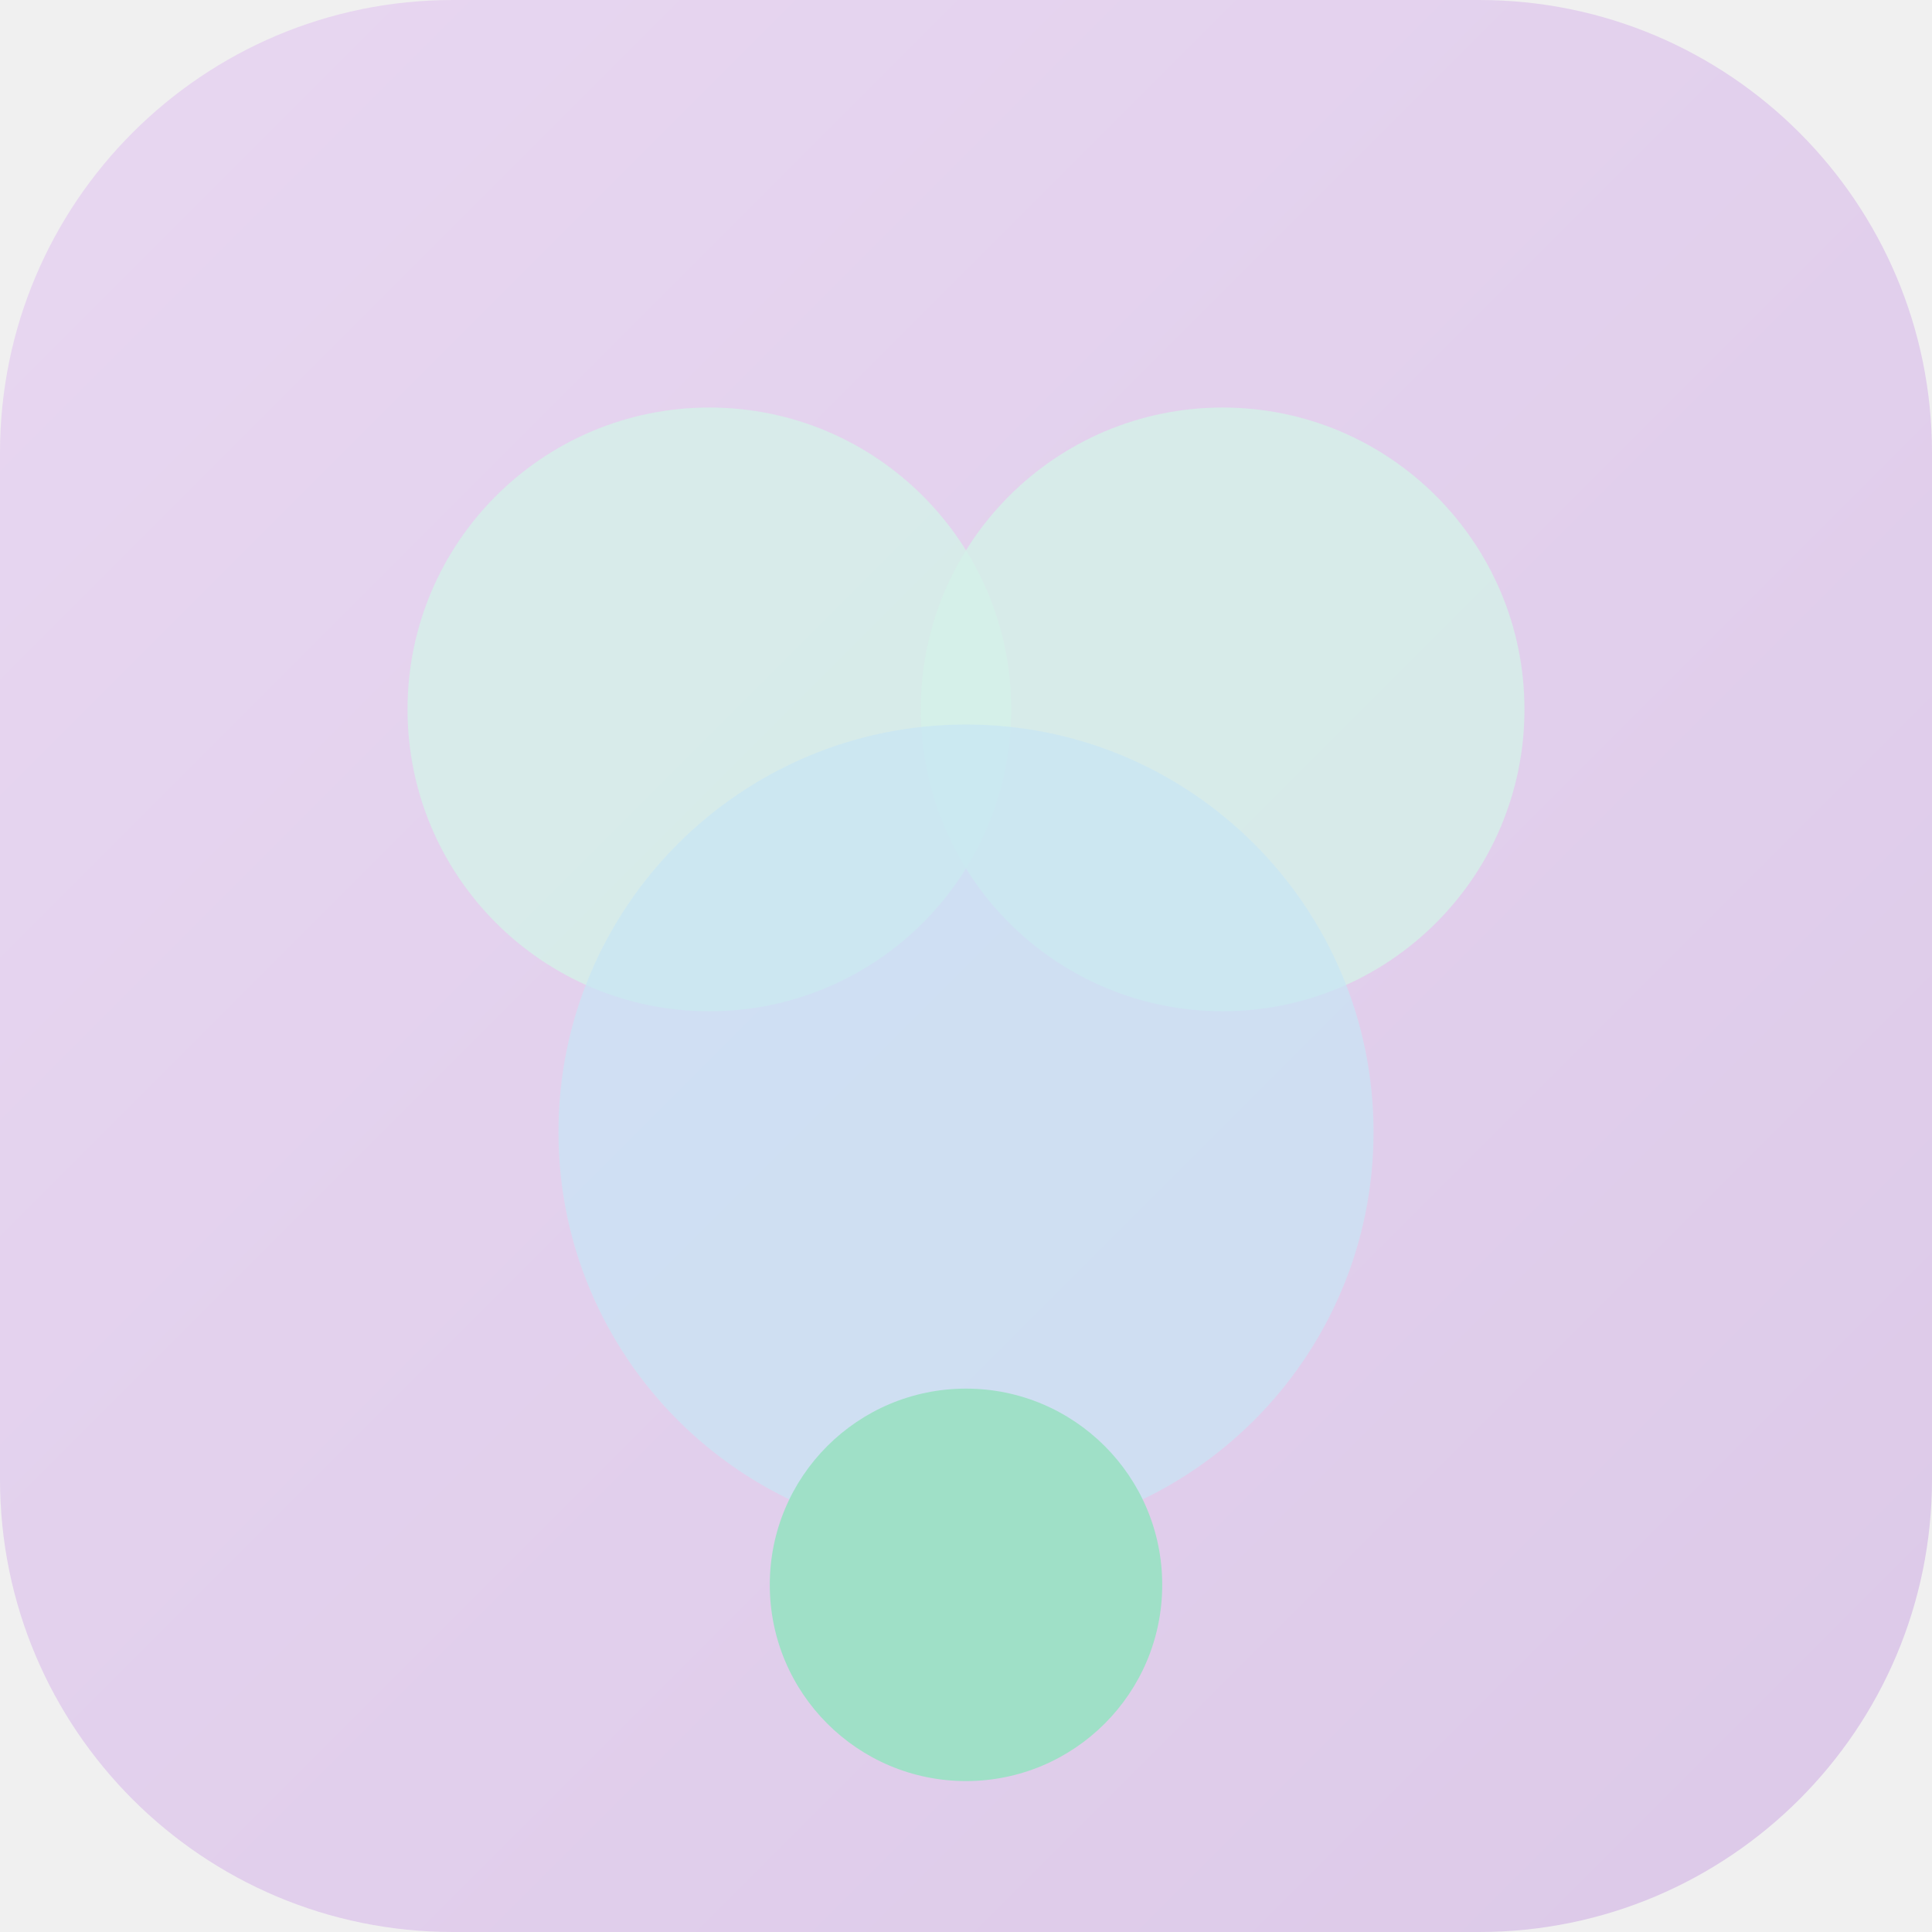
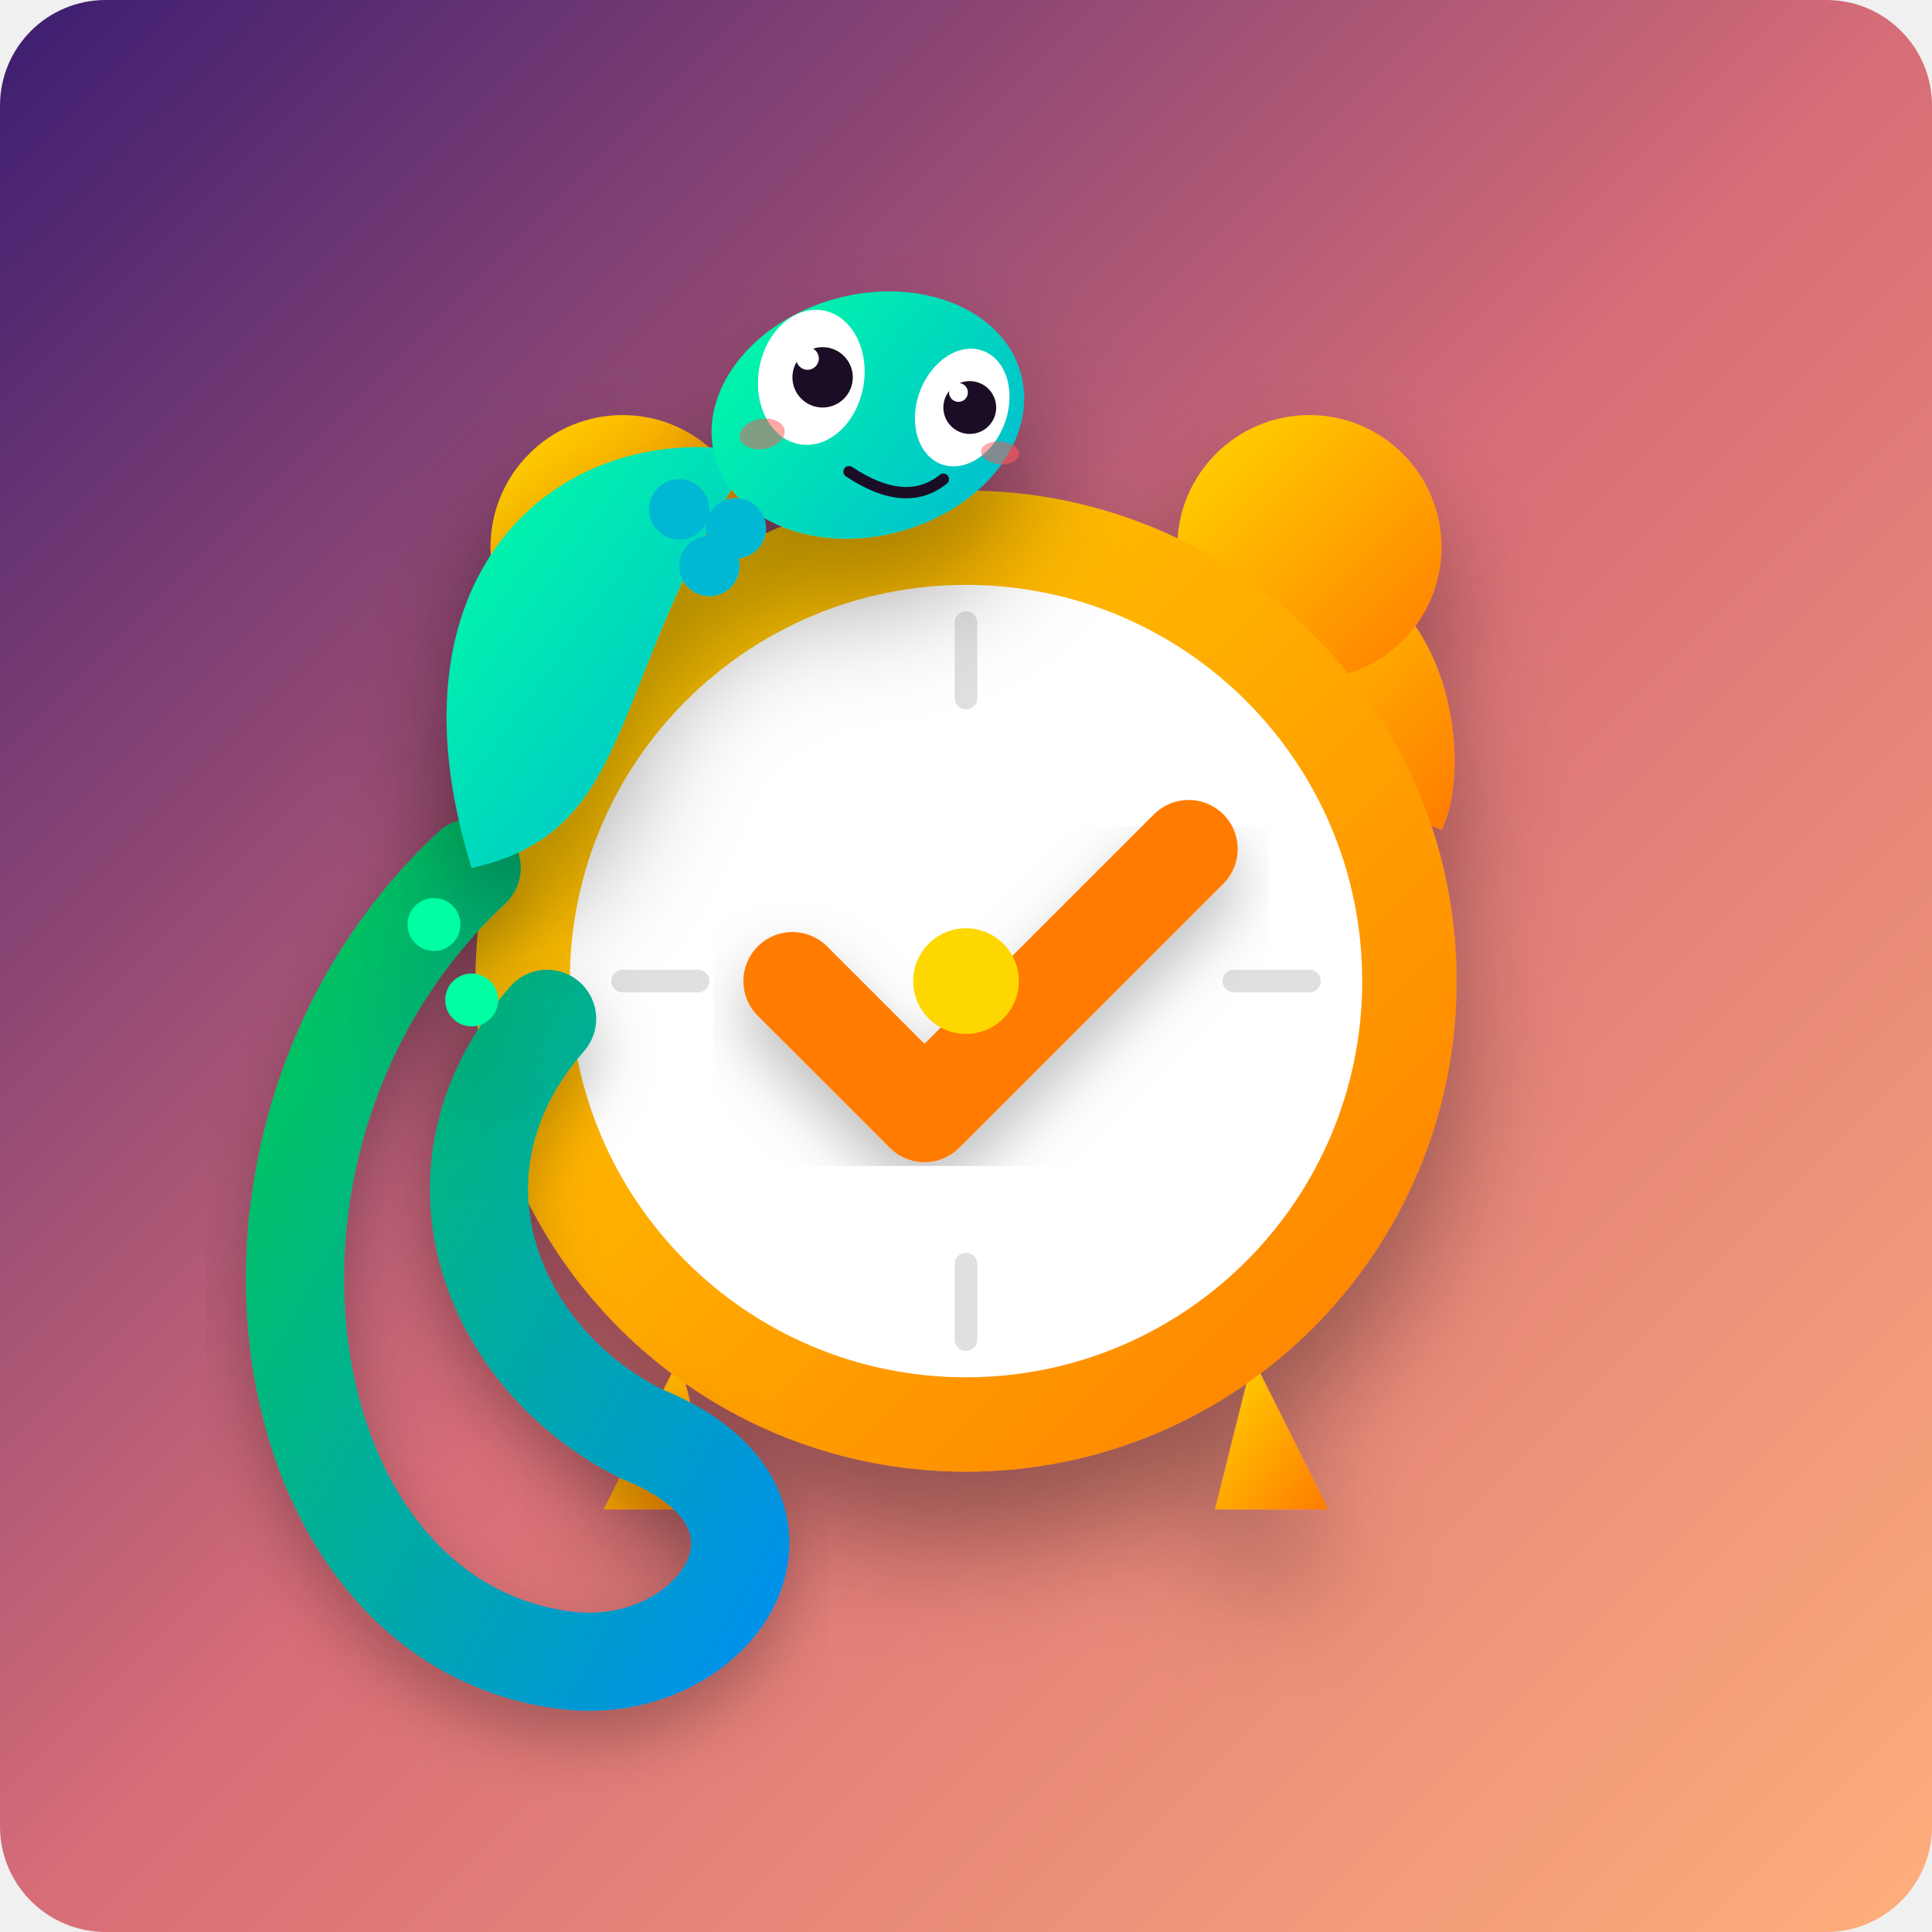
- <svg xmlns="http://www.w3.org/2000/svg" viewBox="0 0 128 128">
+ <svg xmlns="http://www.w3.org/2000/svg" viewBox="0 0 512 512" width="128" height="128">
  <defs>
-     <linearGradient id="grad" x1="0%" y1="0%" x2="100%" y2="100%">
-       <stop offset="0%" style="stop-color:#E8D7F1;stop-opacity:1" />
-       <stop offset="100%" style="stop-color:#DCC9E8;stop-opacity:1" />
+     <linearGradient id="bgGrad" x1="0%" y1="0%" x2="100%" y2="100%">
+       <stop offset="0%" stop-color="#3A1C71" />
+       <stop offset="50%" stop-color="#D76D77" />
+       <stop offset="100%" stop-color="#FFAF7B" />
    </linearGradient>
+     <linearGradient id="clockGrad" x1="0%" y1="0%" x2="100%" y2="100%">
+       <stop offset="0%" stop-color="#FFD700" />
+       <stop offset="100%" stop-color="#FF7B00" />
+     </linearGradient>
+     <linearGradient id="lizGrad" x1="0%" y1="0%" x2="100%" y2="100%">
+       <stop offset="0%" stop-color="#00FFA3" />
+       <stop offset="100%" stop-color="#00B8D4" />
+     </linearGradient>
+     <linearGradient id="lizDark" x1="0%" y1="0%" x2="100%" y2="100%">
+       <stop offset="0%" stop-color="#00C853" />
+       <stop offset="100%" stop-color="#0091EA" />
+     </linearGradient>
+     <filter id="shadow" x="-30%" y="-30%" width="160%" height="160%">
+       <feDropShadow dx="0" dy="18" stdDeviation="15" flood-color="#000000" flood-opacity="0.35" />
+     </filter>
+     <filter id="softShadow" x="-20%" y="-20%" width="140%" height="140%">
+       <feDropShadow dx="0" dy="8" stdDeviation="8" flood-color="#000000" flood-opacity="0.25" />
+     </filter>
  </defs>
-   <rect width="128" height="128" rx="30" fill="url(#grad)" />
-   <circle cx="47" cy="47" r="20" fill="#D4F1E8" opacity="0.8" />
-   <circle cx="81" cy="47" r="20" fill="#D4F1E8" opacity="0.8" />
-   <circle cx="64" cy="75" r="27" fill="#C8E6F5" opacity="0.7" />
-   <circle cx="64" cy="105" r="13" fill="#9FE0C7" />
+   <style>
+       @keyframes floatGroup {
+         0%, 100% { transform: translateY(0px); }
+         50% { transform: translateY(-15px); }
+       }
+       @keyframes ringBell {
+         0%, 100% { transform: rotate(0deg); }
+         5%, 15%, 25%, 35%, 45% { transform: rotate(-6deg); }
+         10%, 20%, 30%, 40% { transform: rotate(6deg); }
+         50%, 100% { transform: rotate(0deg); }
+       }
+       @keyframes glowPulse {
+         0%, 100% { filter: drop-shadow(0 0 10px rgba(255,152,0,0.4)); }
+         50% { filter: drop-shadow(0 0 30px rgba(255,152,0,0.9)); }
+       }
+       @keyframes tailWag {
+         0%, 100% { transform: rotate(0deg); }
+         50% { transform: rotate(8deg); }
+       }
+       @keyframes starTwinkle {
+         0%, 100% { opacity: 0.2; transform: scale(1) translateY(0px); }
+         50% { opacity: 0.9; transform: scale(1.3) translateY(-10px); }
+       }
+       .anim-float { animation: floatGroup 6s ease-in-out infinite; transform-origin: center; }
+       .anim-shake { animation: ringBell 5s ease-in-out infinite; transform-origin: 256px 270px; }
+       .anim-glow { animation: glowPulse 3s infinite; }
+       .anim-tail { animation: tailWag 4s ease-in-out infinite; transform-origin: 150px 300px; }
+       .anim-star { animation: starTwinkle 4s ease-in-out infinite; }
+       .star-delay-1 { animation-delay: 1.5s; }
+       .star-delay-2 { animation-delay: 2.5s; }
+     </style>
+   <rect width="512" height="512" rx="28" fill="url(#bgGrad)" />
+   <g transform="translate(0, 0)">
+     <g class="anim-float">
+       <g class="" filter="url(#shadow)">
+         <path d="M 180,150 C 130,140 120,200 130,220 L 195,190 Z" fill="url(#clockGrad)" />
+         <circle cx="165" cy="145" r="35" fill="url(#clockGrad)" />
+         <path d="M 332,150 C 382,140 392,200 382,220 L 317,190 Z" fill="url(#clockGrad)" />
+         <circle cx="347" cy="145" r="35" fill="url(#clockGrad)" />
+         <path d="M 180,360 L 160,400 L 190,400 Z" fill="url(#clockGrad)" />
+         <path d="M 332,360 L 322,400 L 352,400 Z" fill="url(#clockGrad)" />
+         <circle cx="256" cy="260" r="130" fill="url(#clockGrad)" class="anim-glow" />
+         <circle cx="256" cy="260" r="105" fill="#FFFFFF" />
+         <line x1="256" y1="165" x2="256" y2="185" stroke="#E0E0E0" stroke-width="6" stroke-linecap="round" />
+         <line x1="256" y1="355" x2="256" y2="335" stroke="#E0E0E0" stroke-width="6" stroke-linecap="round" />
+         <line x1="165" y1="260" x2="185" y2="260" stroke="#E0E0E0" stroke-width="6" stroke-linecap="round" />
+         <line x1="347" y1="260" x2="327" y2="260" stroke="#E0E0E0" stroke-width="6" stroke-linecap="round" />
+         <path d="M 210,260 L 245,295 L 315,225" stroke="#FF7B00" stroke-width="26" stroke-linecap="round" stroke-linejoin="round" fill="none" filter="url(#softShadow)" />
+         <circle cx="256" cy="260" r="14" fill="#FFD700" />
+       </g>
+       <g class="anim-tail" filter="url(#softShadow)">
+         <path d="M 125,230 C 50,300 70,430 150,440 C 190,445 220,400 170,380 C 130,360 110,310 145,270" stroke="url(#lizDark)" stroke-width="26" stroke-linecap="round" fill="none" />
+       </g>
+       <g filter="url(#shadow)" class="">
+         <path d="M 125,230 C 100,150 150,110 200,120 C 160,180 170,220 125,230 Z" fill="url(#lizGrad)" />
+         <ellipse cx="230" cy="110" rx="42" ry="32" transform="rotate(-15 230 110)" fill="url(#lizGrad)" />
+         <ellipse cx="215" cy="100" rx="14" ry="18" fill="#FFFFFF" transform="rotate(10 215 100)" />
+         <ellipse cx="255" cy="108" rx="12" ry="16" fill="#FFFFFF" transform="rotate(20 255 108)" />
+         <circle cx="218" cy="100" r="8" fill="#1A1025" />
+         <circle cx="257" cy="108" r="7" fill="#1A1025" />
+         <circle cx="214" cy="95" r="3" fill="#FFFFFF" />
+         <circle cx="254" cy="104" r="2.5" fill="#FFFFFF" />
+         <path d="M 225,125 Q 240,135 250,127" stroke="#1A1025" stroke-width="3" stroke-linecap="round" fill="none" />
+         <ellipse cx="202" cy="115" rx="6" ry="4" stroke="none" fill="#FF5252" opacity="0.5" transform="rotate(-10 202 115)" />
+         <ellipse cx="265" cy="120" rx="5" ry="3" stroke="none" fill="#FF5252" opacity="0.5" transform="rotate(5 265 120)" />
+         <g fill="#00B8D4">
+           <circle cx="180" cy="135" r="8" />
+           <circle cx="195" cy="140" r="8" />
+           <circle cx="188" cy="150" r="8" />
+         </g>
+         <g fill="#00FFA3">
+           <circle cx="115" cy="245" r="7" />
+           <circle cx="125" cy="265" r="7" />
+         </g>
+       </g>
+     </g>
+   </g>
</svg>
